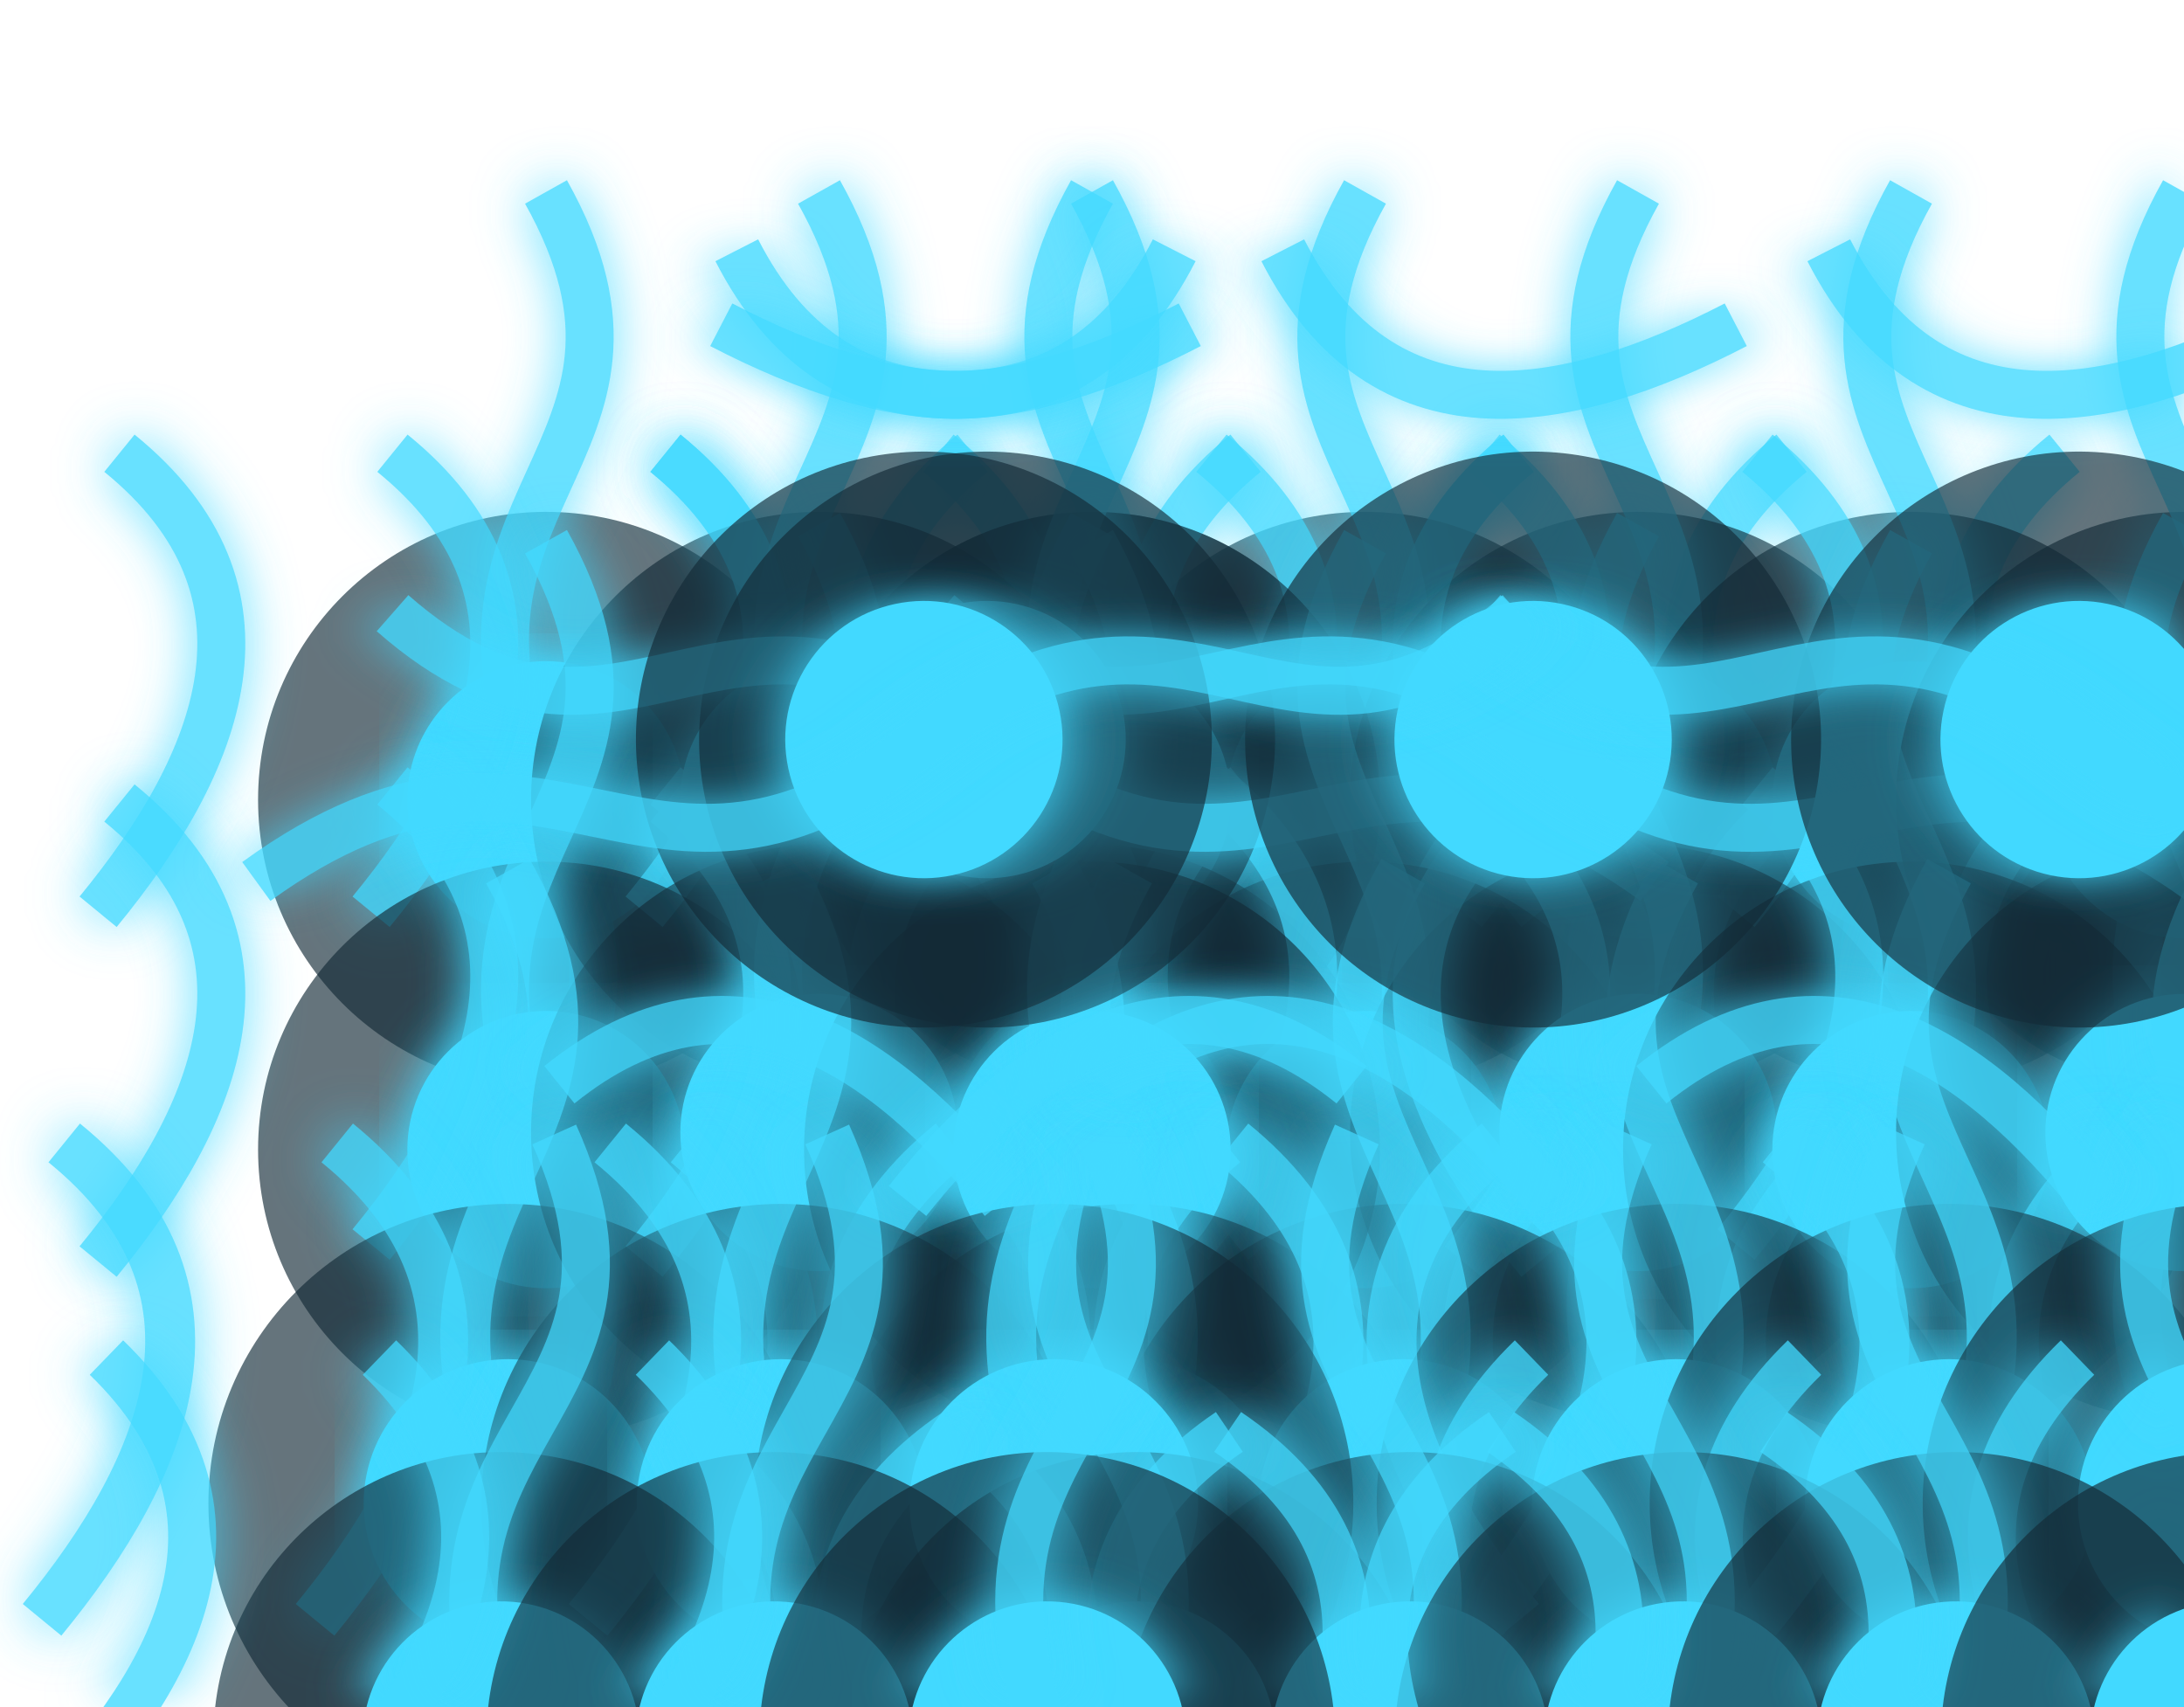
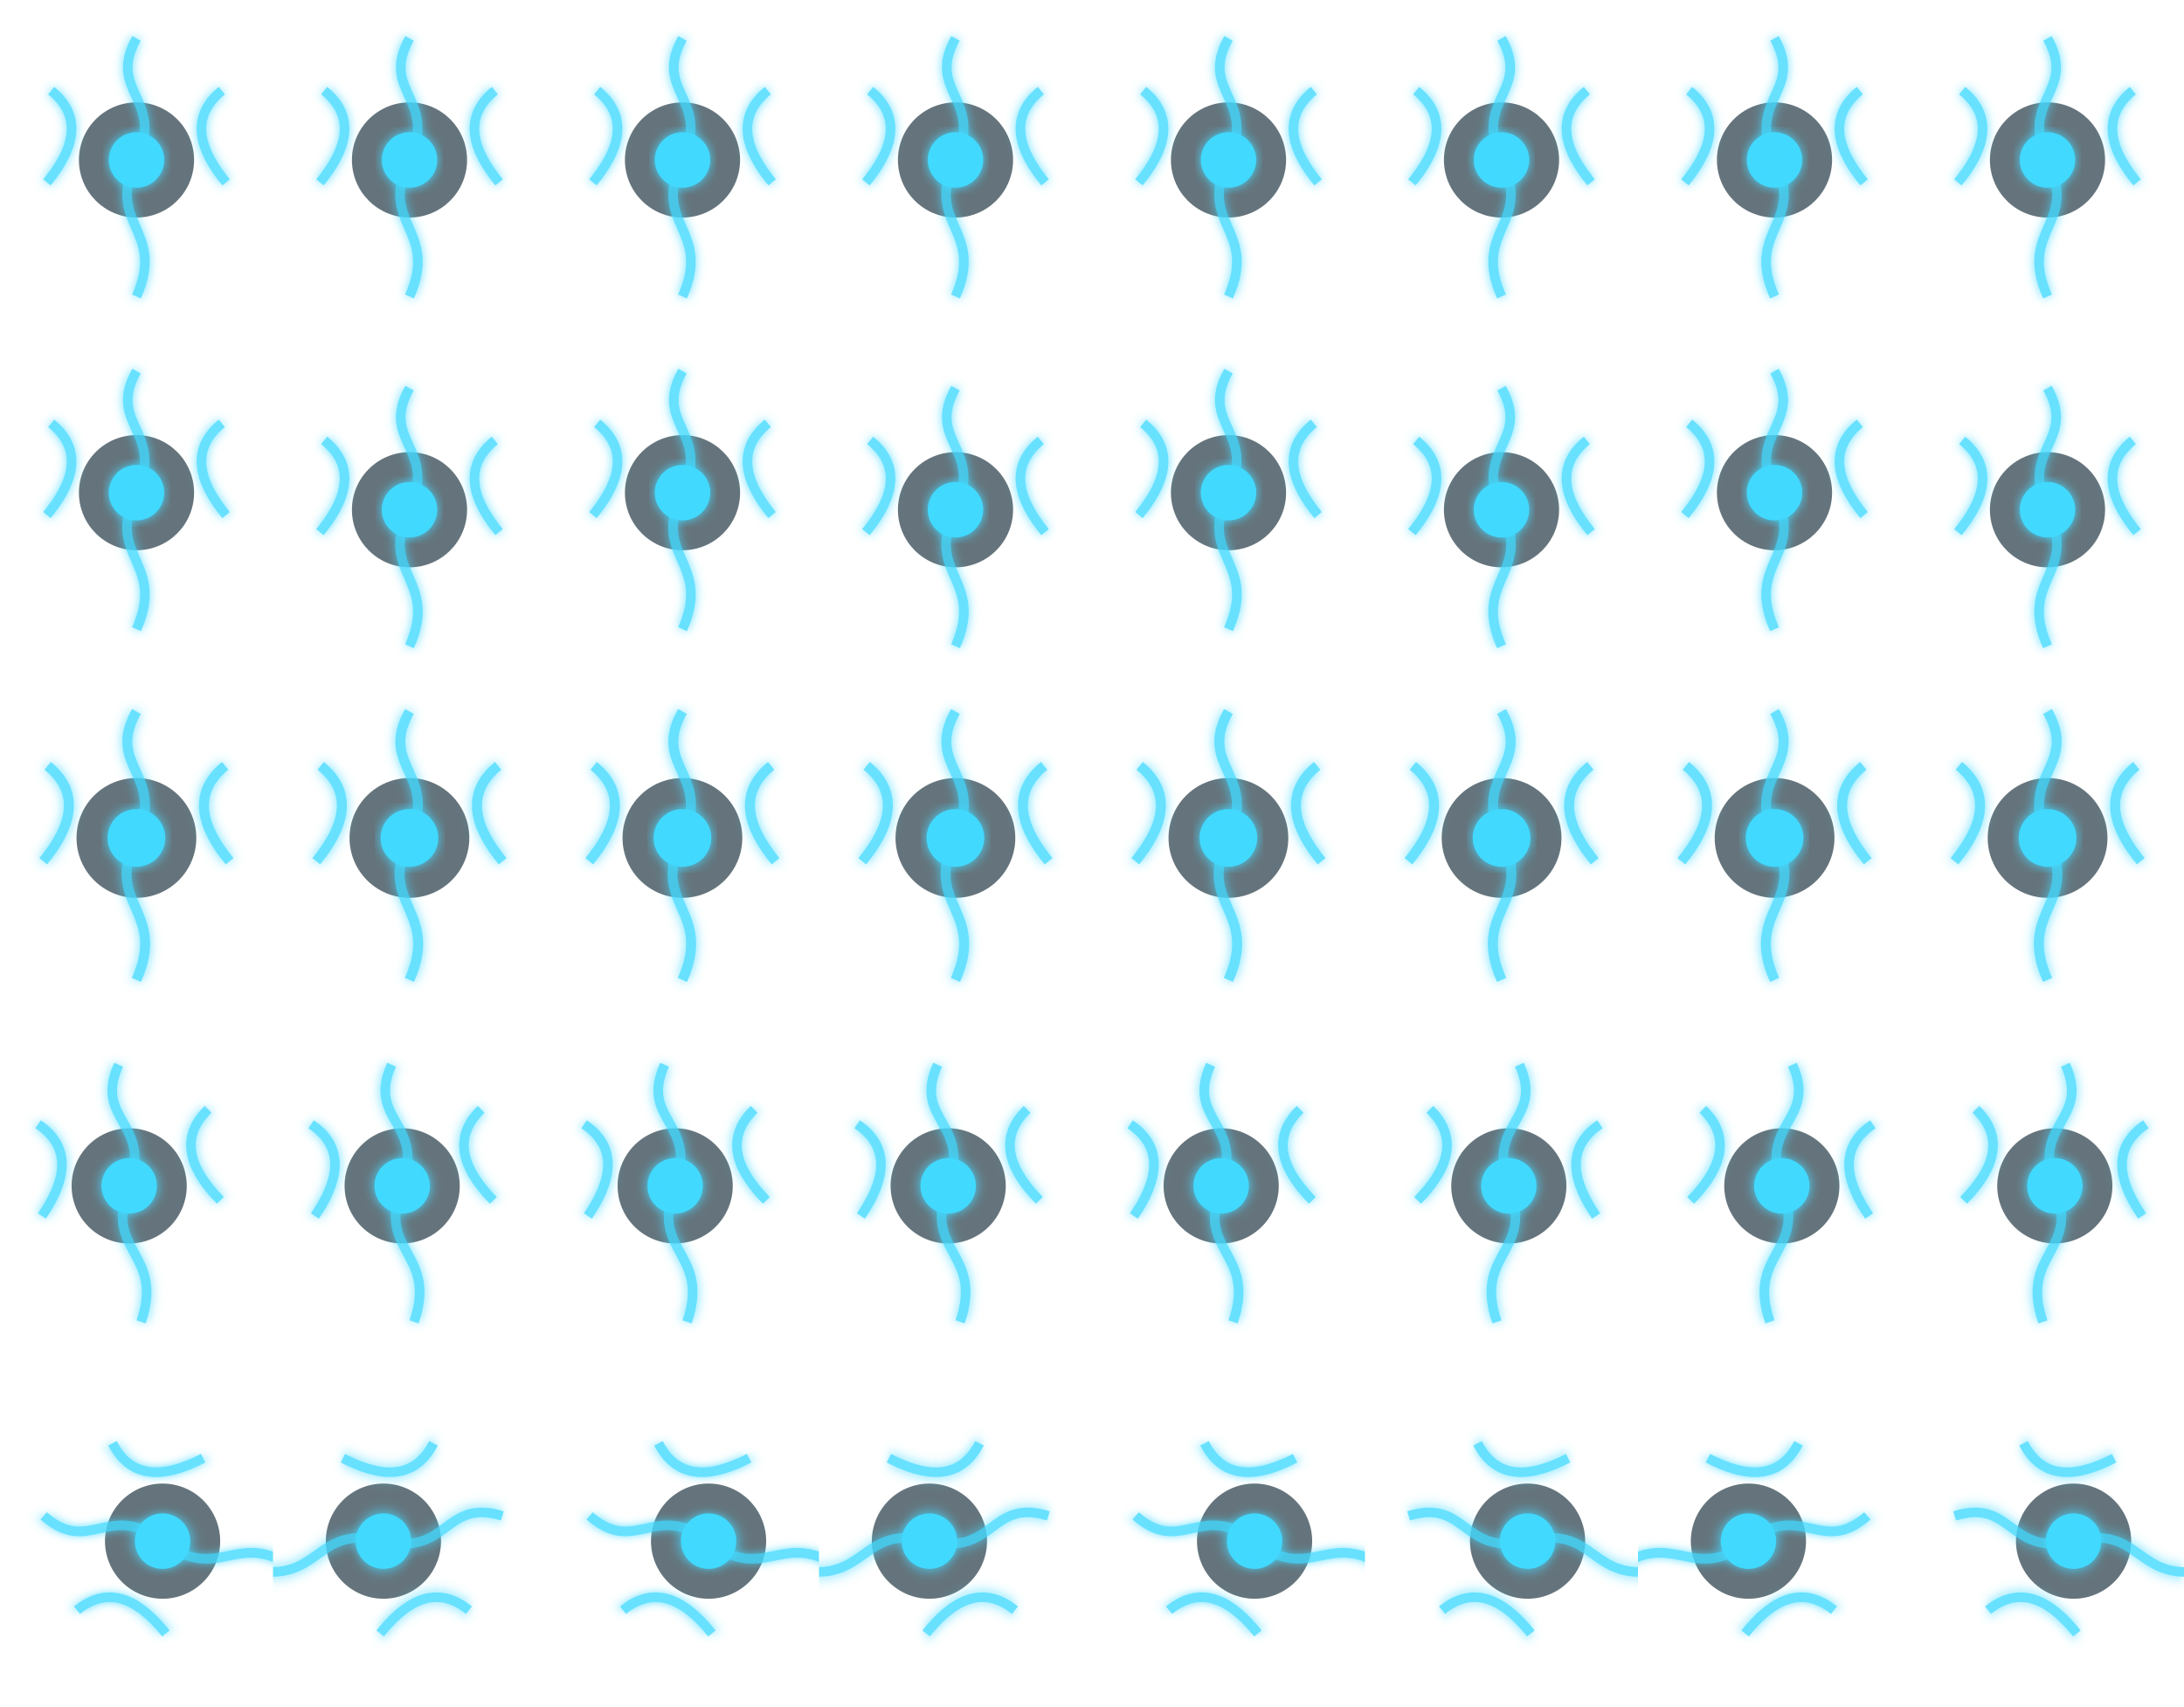
- <svg xmlns="http://www.w3.org/2000/svg" width="2048" height="1600" viewBox="0 0 2048 1600">
+ <svg xmlns="http://www.w3.org/2000/svg" xmlns:xlink="http://www.w3.org/1999/xlink" width="2048" height="1600" viewBox="0 0 2048 1600">
  <defs>
+     <clipPath id="frameclip">
+       <rect width="256" height="320" />
+     </clipPath>
    <linearGradient id="metal" x1="0" y1="0" x2="1" y2="1">
      <stop stop-color="#606975" />
      <stop offset=".5" stop-color="#2a3038" />
      <stop offset="1" stop-color="#101319" />
    </linearGradient>
    <filter id="glow">
      <feGaussianBlur stdDeviation="5" result="b" />
      <feMerge>
        <feMergeNode in="b" />
        <feMergeNode in="SourceGraphic" />
      </feMerge>
    </filter>
  </defs>
  <symbol id="s" viewBox="0 0 256 320">
    <g>
      <circle cx="128" cy="150" r="54" fill="#132a36" opacity=".65" />
      <circle cx="128" cy="150" r="26" fill="#42d9ff" filter="url(#glow)" />
      <path d="M128 36C100 86 155 93 128 150C98 210 156 215 128 278M48 85C80 111 67 143 44 171M208 85C176 111 189 143 212 171" fill="none" stroke="#42d9ff" stroke-width="9" opacity=".8" filter="url(#glow)" />
    </g>
  </symbol>
-   <g transform="translate(0 0)">
-     <use href="#s" />
-   </g>
-   <g transform="translate(256 0)">
-     <use href="#s" />
-   </g>
-   <g transform="translate(512 0)">
-     <use href="#s" />
-   </g>
-   <g transform="translate(768 0)">
-     <use href="#s" />
-   </g>
-   <g transform="translate(1024 0)">
-     <use href="#s" />
-   </g>
-   <g transform="translate(1280 0) scale(-1 1) translate(-256 0)">
-     <use href="#s" />
-   </g>
-   <g transform="translate(1536 0) scale(-1 1) translate(-256 0)">
-     <use href="#s" />
-   </g>
-   <g transform="translate(1792 0) scale(-1 1) translate(-256 0)">
-     <use href="#s" />
-   </g>
-   <g transform="translate(0 312)">
-     <use href="#s" />
-   </g>
-   <g transform="translate(256 328)">
-     <use href="#s" />
-   </g>
-   <g transform="translate(512 312)">
-     <use href="#s" />
-   </g>
-   <g transform="translate(768 328)">
-     <use href="#s" />
-   </g>
-   <g transform="translate(1024 312)">
-     <use href="#s" />
-   </g>
-   <g transform="translate(1280 328) scale(-1 1) translate(-256 0)">
-     <use href="#s" />
-   </g>
-   <g transform="translate(1536 312) scale(-1 1) translate(-256 0)">
-     <use href="#s" />
-   </g>
-   <g transform="translate(1792 328) scale(-1 1) translate(-256 0)">
-     <use href="#s" />
-   </g>
-   <g transform="translate(0 640) translate(0 -4) scale(1.04) translate(-5 -6)">
-     <use href="#s" />
-   </g>
-   <g transform="translate(256 640) translate(0 -4) scale(1.04) translate(-5 -6)">
-     <use href="#s" />
-   </g>
-   <g transform="translate(512 640) translate(0 -4) scale(1.04) translate(-5 -6)">
-     <use href="#s" />
-   </g>
-   <g transform="translate(768 640) translate(0 -4) scale(1.04) translate(-5 -6)">
-     <use href="#s" />
-   </g>
-   <g transform="translate(1024 640) translate(0 -4) scale(1.04) translate(-5 -6)">
-     <use href="#s" />
-   </g>
-   <g transform="translate(1280 640) scale(-1 1) translate(-256 0) translate(0 -4) scale(1.04) translate(-5 -6)">
-     <use href="#s" />
-   </g>
-   <g transform="translate(1536 640) scale(-1 1) translate(-256 0) translate(0 -4) scale(1.04) translate(-5 -6)">
-     <use href="#s" />
-   </g>
-   <g transform="translate(1792 640) scale(-1 1) translate(-256 0) translate(0 -4) scale(1.04) translate(-5 -6)">
-     <use href="#s" />
-   </g>
-   <g transform="translate(0 960) translate(-6 2) rotate(-5 128 160)">
-     <use href="#s" />
-   </g>
-   <g transform="translate(256 960) translate(-6 2) rotate(-5 128 160)">
-     <use href="#s" />
-   </g>
-   <g transform="translate(512 960) translate(-6 2) rotate(-5 128 160)">
-     <use href="#s" />
-   </g>
-   <g transform="translate(768 960) translate(-6 2) rotate(-5 128 160)">
-     <use href="#s" />
-   </g>
-   <g transform="translate(1024 960) translate(-6 2) rotate(-5 128 160)">
-     <use href="#s" />
-   </g>
-   <g transform="translate(1280 960) scale(-1 1) translate(-256 0) translate(-6 2) rotate(-5 128 160)">
-     <use href="#s" />
-   </g>
-   <g transform="translate(1536 960) scale(-1 1) translate(-256 0) translate(-6 2) rotate(-5 128 160)">
-     <use href="#s" />
-   </g>
-   <g transform="translate(1792 960) scale(-1 1) translate(-256 0) translate(-6 2) rotate(-5 128 160)">
-     <use href="#s" />
-   </g>
-   <g transform="translate(0 1280) rotate(-78 128 160) translate(0 35)">
-     <use href="#s" />
-   </g>
-   <g transform="translate(256 1280) rotate(78 128 160) translate(0 35)">
-     <use href="#s" />
-   </g>
-   <g transform="translate(512 1280) rotate(-78 128 160) translate(0 35)">
-     <use href="#s" />
-   </g>
-   <g transform="translate(768 1280) rotate(78 128 160) translate(0 35)">
-     <use href="#s" />
-   </g>
-   <g transform="translate(1024 1280) rotate(-78 128 160) translate(0 35)">
-     <use href="#s" />
-   </g>
-   <g transform="translate(1280 1280) scale(-1 1) translate(-256 0) rotate(78 128 160) translate(0 35)">
-     <use href="#s" />
-   </g>
-   <g transform="translate(1536 1280) scale(-1 1) translate(-256 0) rotate(-78 128 160) translate(0 35)">
-     <use href="#s" />
-   </g>
-   <g transform="translate(1792 1280) scale(-1 1) translate(-256 0) rotate(78 128 160) translate(0 35)">
-     <use href="#s" />
+   <g transform="translate(0 0)" clip-path="url(#frameclip)">
+     <g transform="translate(0 0)">
+       <use xlink:href="#s" width="256" height="320" />
+     </g>
+   </g>
+   <g transform="translate(256 0)" clip-path="url(#frameclip)">
+     <g transform="translate(0 0)">
+       <use xlink:href="#s" width="256" height="320" />
+     </g>
+   </g>
+   <g transform="translate(512 0)" clip-path="url(#frameclip)">
+     <g transform="translate(0 0)">
+       <use xlink:href="#s" width="256" height="320" />
+     </g>
+   </g>
+   <g transform="translate(768 0)" clip-path="url(#frameclip)">
+     <g transform="translate(0 0)">
+       <use xlink:href="#s" width="256" height="320" />
+     </g>
+   </g>
+   <g transform="translate(1024 0)" clip-path="url(#frameclip)">
+     <g transform="translate(0 0)">
+       <use xlink:href="#s" width="256" height="320" />
+     </g>
+   </g>
+   <g transform="translate(1280 0)" clip-path="url(#frameclip)">
+     <g transform="translate(0 0) scale(-1 1) translate(-256 0)">
+       <use xlink:href="#s" width="256" height="320" />
+     </g>
+   </g>
+   <g transform="translate(1536 0)" clip-path="url(#frameclip)">
+     <g transform="translate(0 0) scale(-1 1) translate(-256 0)">
+       <use xlink:href="#s" width="256" height="320" />
+     </g>
+   </g>
+   <g transform="translate(1792 0)" clip-path="url(#frameclip)">
+     <g transform="translate(0 0) scale(-1 1) translate(-256 0)">
+       <use xlink:href="#s" width="256" height="320" />
+     </g>
+   </g>
+   <g transform="translate(0 320)" clip-path="url(#frameclip)">
+     <g transform="translate(0 -8)">
+       <use xlink:href="#s" width="256" height="320" />
+     </g>
+   </g>
+   <g transform="translate(256 320)" clip-path="url(#frameclip)">
+     <g transform="translate(0 8)">
+       <use xlink:href="#s" width="256" height="320" />
+     </g>
+   </g>
+   <g transform="translate(512 320)" clip-path="url(#frameclip)">
+     <g transform="translate(0 -8)">
+       <use xlink:href="#s" width="256" height="320" />
+     </g>
+   </g>
+   <g transform="translate(768 320)" clip-path="url(#frameclip)">
+     <g transform="translate(0 8)">
+       <use xlink:href="#s" width="256" height="320" />
+     </g>
+   </g>
+   <g transform="translate(1024 320)" clip-path="url(#frameclip)">
+     <g transform="translate(0 -8)">
+       <use xlink:href="#s" width="256" height="320" />
+     </g>
+   </g>
+   <g transform="translate(1280 320)" clip-path="url(#frameclip)">
+     <g transform="translate(0 8) scale(-1 1) translate(-256 0)">
+       <use xlink:href="#s" width="256" height="320" />
+     </g>
+   </g>
+   <g transform="translate(1536 320)" clip-path="url(#frameclip)">
+     <g transform="translate(0 -8) scale(-1 1) translate(-256 0)">
+       <use xlink:href="#s" width="256" height="320" />
+     </g>
+   </g>
+   <g transform="translate(1792 320)" clip-path="url(#frameclip)">
+     <g transform="translate(0 8) scale(-1 1) translate(-256 0)">
+       <use xlink:href="#s" width="256" height="320" />
+     </g>
+   </g>
+   <g transform="translate(0 640)" clip-path="url(#frameclip)">
+     <g transform="translate(0 0) translate(0 -4) scale(1.04) translate(-5 -6)">
+       <use xlink:href="#s" width="256" height="320" />
+     </g>
+   </g>
+   <g transform="translate(256 640)" clip-path="url(#frameclip)">
+     <g transform="translate(0 0) translate(0 -4) scale(1.04) translate(-5 -6)">
+       <use xlink:href="#s" width="256" height="320" />
+     </g>
+   </g>
+   <g transform="translate(512 640)" clip-path="url(#frameclip)">
+     <g transform="translate(0 0) translate(0 -4) scale(1.04) translate(-5 -6)">
+       <use xlink:href="#s" width="256" height="320" />
+     </g>
+   </g>
+   <g transform="translate(768 640)" clip-path="url(#frameclip)">
+     <g transform="translate(0 0) translate(0 -4) scale(1.04) translate(-5 -6)">
+       <use xlink:href="#s" width="256" height="320" />
+     </g>
+   </g>
+   <g transform="translate(1024 640)" clip-path="url(#frameclip)">
+     <g transform="translate(0 0) translate(0 -4) scale(1.04) translate(-5 -6)">
+       <use xlink:href="#s" width="256" height="320" />
+     </g>
+   </g>
+   <g transform="translate(1280 640)" clip-path="url(#frameclip)">
+     <g transform="translate(0 0) scale(-1 1) translate(-256 0) translate(0 -4) scale(1.04) translate(-5 -6)">
+       <use xlink:href="#s" width="256" height="320" />
+     </g>
+   </g>
+   <g transform="translate(1536 640)" clip-path="url(#frameclip)">
+     <g transform="translate(0 0) scale(-1 1) translate(-256 0) translate(0 -4) scale(1.04) translate(-5 -6)">
+       <use xlink:href="#s" width="256" height="320" />
+     </g>
+   </g>
+   <g transform="translate(1792 640)" clip-path="url(#frameclip)">
+     <g transform="translate(0 0) scale(-1 1) translate(-256 0) translate(0 -4) scale(1.04) translate(-5 -6)">
+       <use xlink:href="#s" width="256" height="320" />
+     </g>
+   </g>
+   <g transform="translate(0 960)" clip-path="url(#frameclip)">
+     <g transform="translate(0 0) translate(-6 2) rotate(-5 128 160)">
+       <use xlink:href="#s" width="256" height="320" />
+     </g>
+   </g>
+   <g transform="translate(256 960)" clip-path="url(#frameclip)">
+     <g transform="translate(0 0) translate(-6 2) rotate(-5 128 160)">
+       <use xlink:href="#s" width="256" height="320" />
+     </g>
+   </g>
+   <g transform="translate(512 960)" clip-path="url(#frameclip)">
+     <g transform="translate(0 0) translate(-6 2) rotate(-5 128 160)">
+       <use xlink:href="#s" width="256" height="320" />
+     </g>
+   </g>
+   <g transform="translate(768 960)" clip-path="url(#frameclip)">
+     <g transform="translate(0 0) translate(-6 2) rotate(-5 128 160)">
+       <use xlink:href="#s" width="256" height="320" />
+     </g>
+   </g>
+   <g transform="translate(1024 960)" clip-path="url(#frameclip)">
+     <g transform="translate(0 0) translate(-6 2) rotate(-5 128 160)">
+       <use xlink:href="#s" width="256" height="320" />
+     </g>
+   </g>
+   <g transform="translate(1280 960)" clip-path="url(#frameclip)">
+     <g transform="translate(0 0) scale(-1 1) translate(-256 0) translate(-6 2) rotate(-5 128 160)">
+       <use xlink:href="#s" width="256" height="320" />
+     </g>
+   </g>
+   <g transform="translate(1536 960)" clip-path="url(#frameclip)">
+     <g transform="translate(0 0) scale(-1 1) translate(-256 0) translate(-6 2) rotate(-5 128 160)">
+       <use xlink:href="#s" width="256" height="320" />
+     </g>
+   </g>
+   <g transform="translate(1792 960)" clip-path="url(#frameclip)">
+     <g transform="translate(0 0) scale(-1 1) translate(-256 0) translate(-6 2) rotate(-5 128 160)">
+       <use xlink:href="#s" width="256" height="320" />
+     </g>
+   </g>
+   <g transform="translate(0 1280)" clip-path="url(#frameclip)">
+     <g transform="translate(0 0) rotate(-78 128 160) translate(0 35)">
+       <use xlink:href="#s" width="256" height="320" />
+     </g>
+   </g>
+   <g transform="translate(256 1280)" clip-path="url(#frameclip)">
+     <g transform="translate(0 0) rotate(78 128 160) translate(0 35)">
+       <use xlink:href="#s" width="256" height="320" />
+     </g>
+   </g>
+   <g transform="translate(512 1280)" clip-path="url(#frameclip)">
+     <g transform="translate(0 0) rotate(-78 128 160) translate(0 35)">
+       <use xlink:href="#s" width="256" height="320" />
+     </g>
+   </g>
+   <g transform="translate(768 1280)" clip-path="url(#frameclip)">
+     <g transform="translate(0 0) rotate(78 128 160) translate(0 35)">
+       <use xlink:href="#s" width="256" height="320" />
+     </g>
+   </g>
+   <g transform="translate(1024 1280)" clip-path="url(#frameclip)">
+     <g transform="translate(0 0) rotate(-78 128 160) translate(0 35)">
+       <use xlink:href="#s" width="256" height="320" />
+     </g>
+   </g>
+   <g transform="translate(1280 1280)" clip-path="url(#frameclip)">
+     <g transform="translate(0 0) scale(-1 1) translate(-256 0) rotate(78 128 160) translate(0 35)">
+       <use xlink:href="#s" width="256" height="320" />
+     </g>
+   </g>
+   <g transform="translate(1536 1280)" clip-path="url(#frameclip)">
+     <g transform="translate(0 0) scale(-1 1) translate(-256 0) rotate(-78 128 160) translate(0 35)">
+       <use xlink:href="#s" width="256" height="320" />
+     </g>
+   </g>
+   <g transform="translate(1792 1280)" clip-path="url(#frameclip)">
+     <g transform="translate(0 0) scale(-1 1) translate(-256 0) rotate(78 128 160) translate(0 35)">
+       <use xlink:href="#s" width="256" height="320" />
+     </g>
  </g>
</svg>
